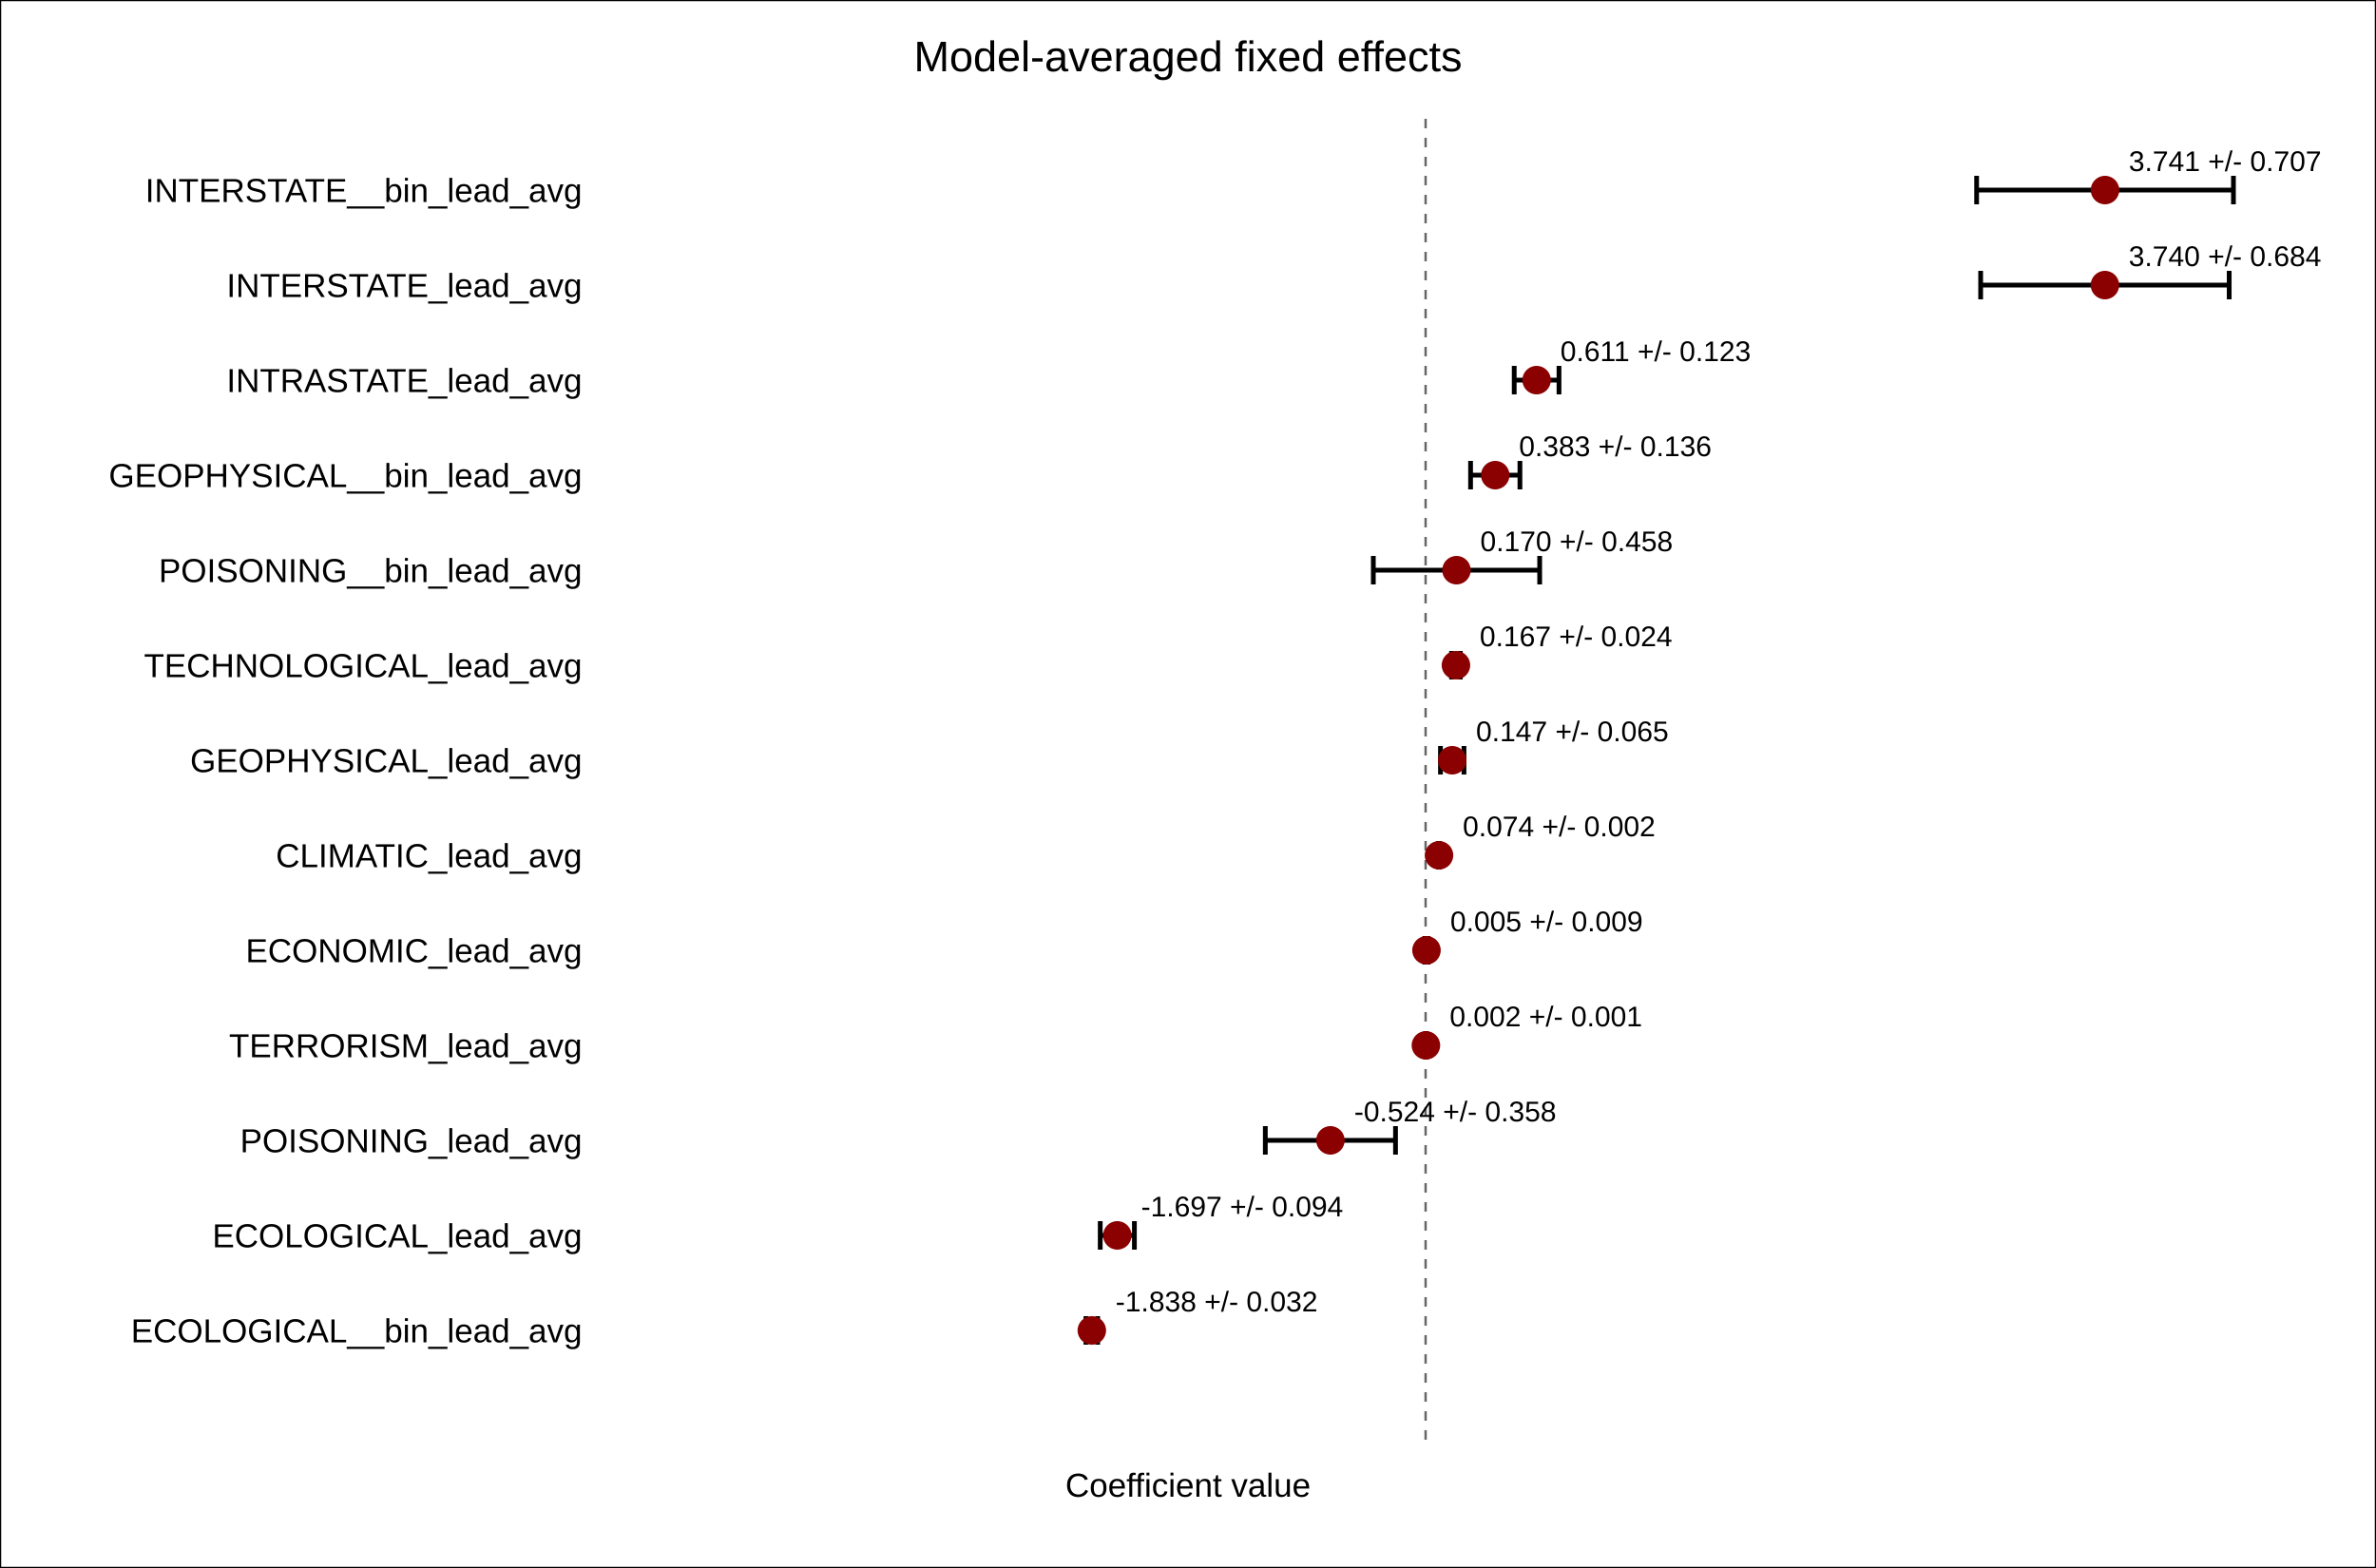
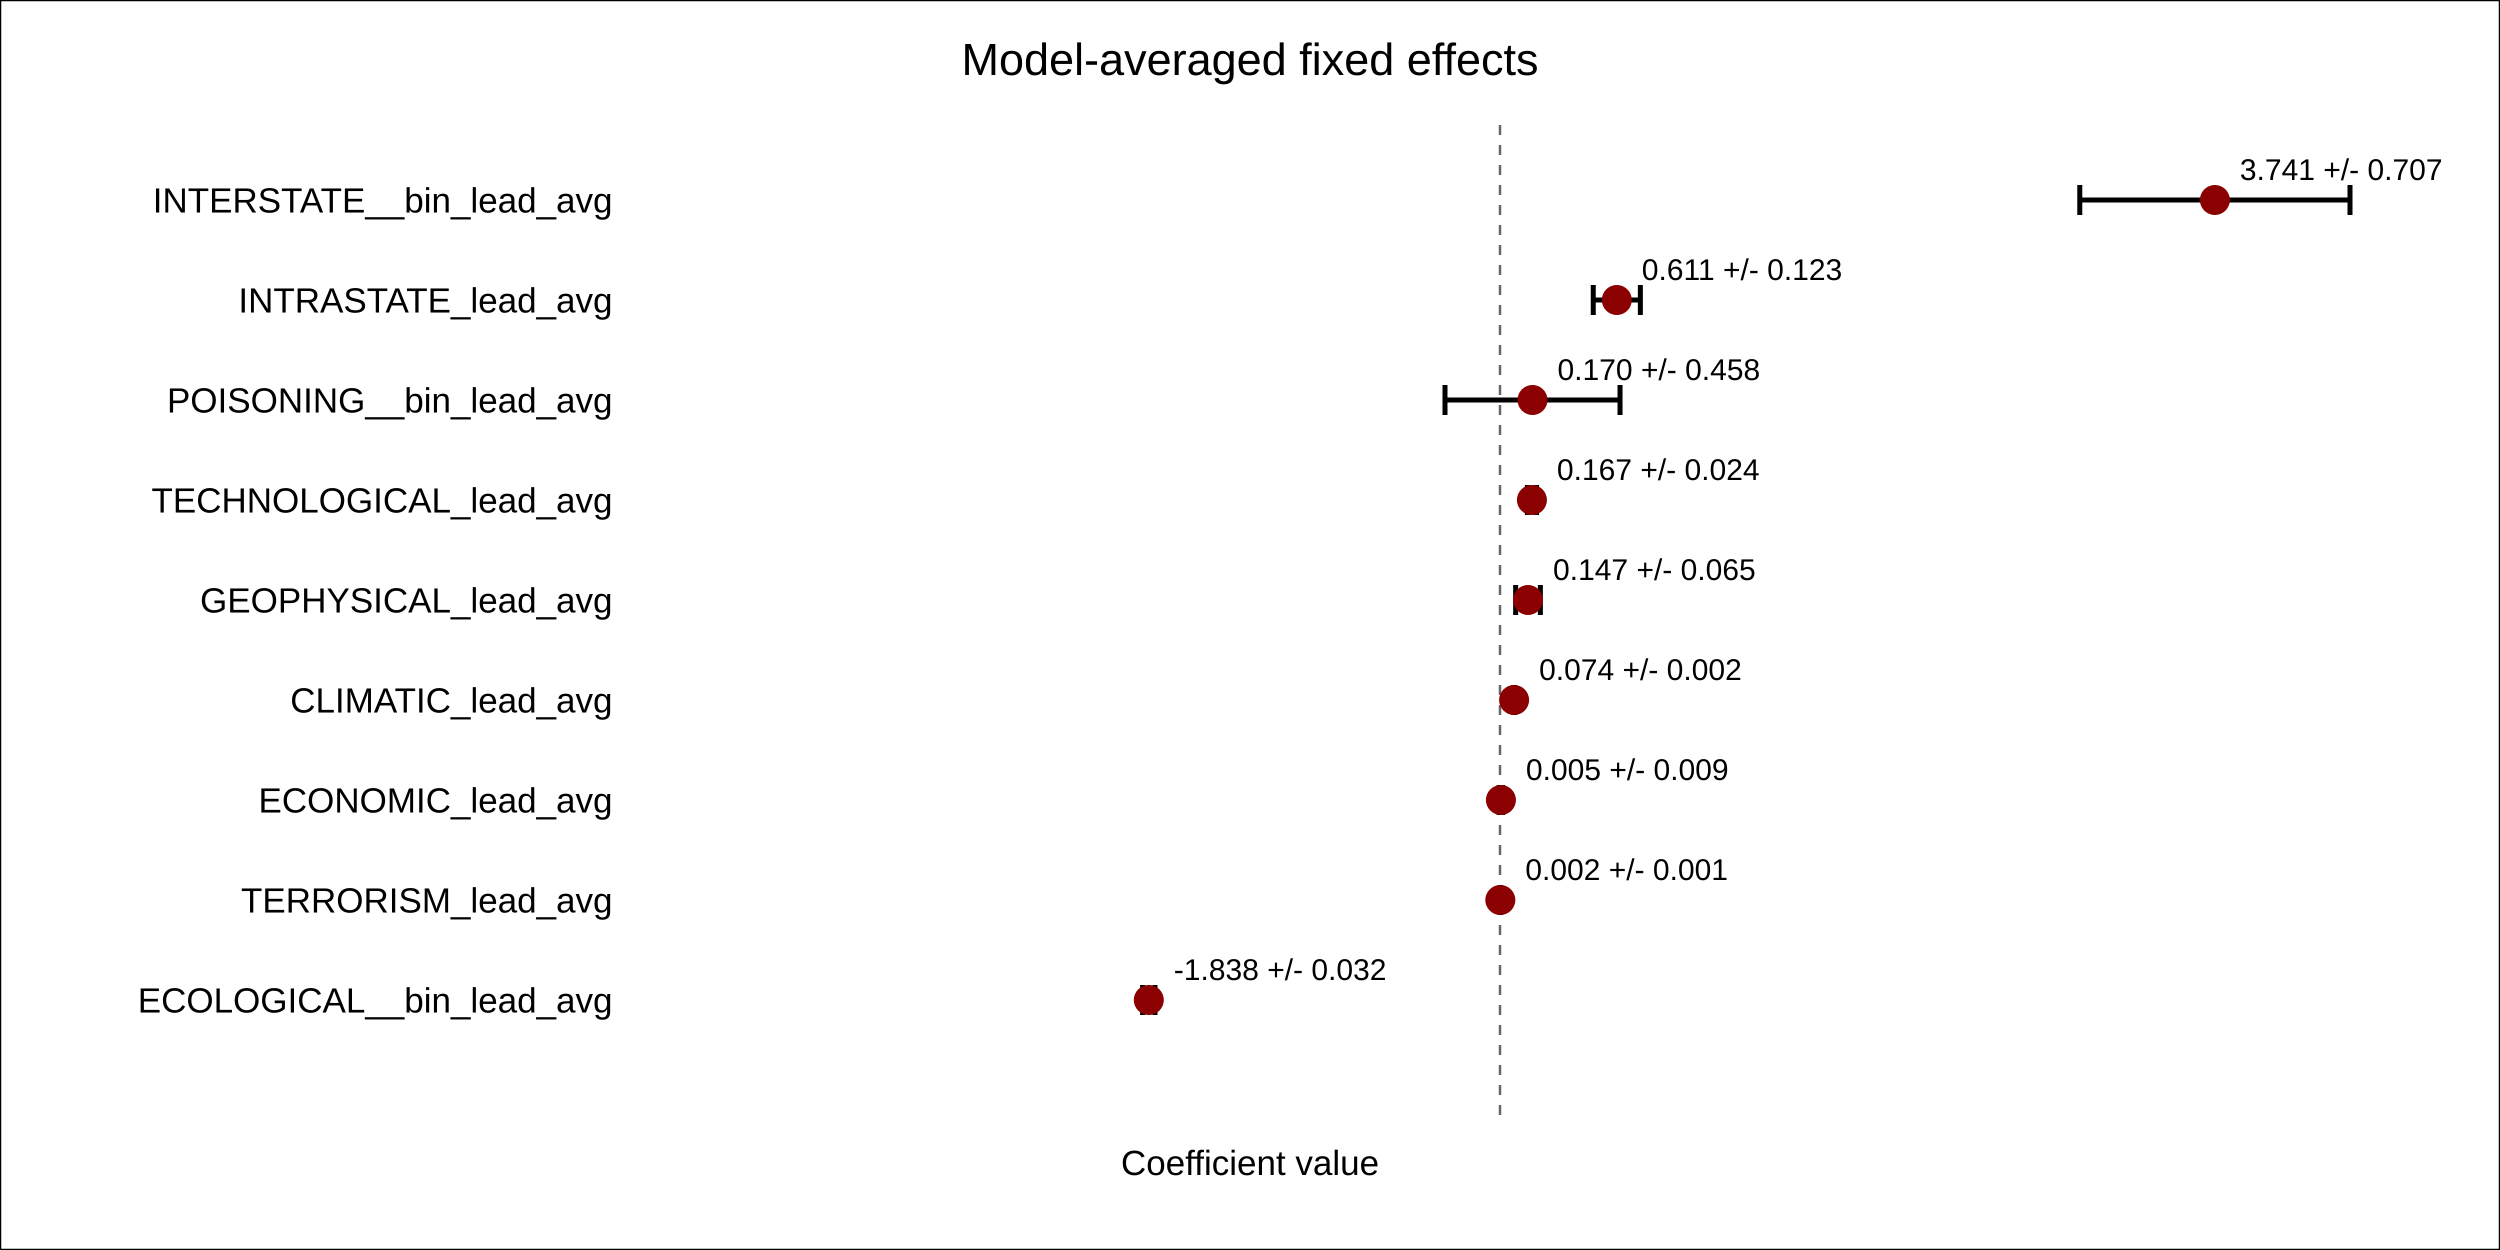
- <svg xmlns="http://www.w3.org/2000/svg" width="1000" height="660">
+ <svg xmlns="http://www.w3.org/2000/svg" width="1000" height="500">
  <style>
        text { font-family: Arial, sans-serif; }
    </style>
-   <rect x="0" y="0" width="1000" height="660" fill="white" stroke="black" stroke-width="1" />
-   <line x1="600.00" y1="50" x2="600.00" y2="610" stroke="#666" stroke-width="1" stroke-dasharray="4 4" />
+   <rect x="0" y="0" width="1000" height="500" fill="white" stroke="black" stroke-width="1" />
+   <line x1="600.00" y1="50" x2="600.00" y2="450" stroke="#666" stroke-width="1" stroke-dasharray="4 4" />
  <text x="500.0" y="30.0" text-anchor="middle" font-size="18">Model-averaged fixed effects</text>
-   <text x="500.0" y="630.0" text-anchor="middle" font-size="14">Coefficient value</text>
+   <text x="500.0" y="470.0" text-anchor="middle" font-size="14">Coefficient value</text>
  <text x="245" y="85" text-anchor="end" font-size="14">INTERSTATE__bin_lead_avg</text>
  <line x1="831.91" y1="80" x2="940.00" y2="80" stroke="#000" stroke-width="2" />
  <line x1="831.91" y1="74" x2="831.91" y2="86" stroke="#000" stroke-width="2" />
  <line x1="940.00" y1="74" x2="940.00" y2="86" stroke="#000" stroke-width="2" />
  <circle cx="885.95" cy="80" r="6" fill="#8b0000" />
  <text x="895.95" y="72" font-size="12">3.741 +/- 0.707</text>
-   <text x="245" y="125" text-anchor="end" font-size="14">INTERSTATE_lead_avg</text>
-   <line x1="833.61" y1="120" x2="938.21" y2="120" stroke="#000" stroke-width="2" />
-   <line x1="833.61" y1="114" x2="833.61" y2="126" stroke="#000" stroke-width="2" />
-   <line x1="938.21" y1="114" x2="938.21" y2="126" stroke="#000" stroke-width="2" />
-   <circle cx="885.91" cy="120" r="6" fill="#8b0000" />
-   <text x="895.91" y="112" font-size="12">3.740 +/- 0.684</text>
-   <text x="245" y="165" text-anchor="end" font-size="14">INTRASTATE_lead_avg</text>
-   <line x1="637.30" y1="160" x2="656.14" y2="160" stroke="#000" stroke-width="2" />
-   <line x1="637.30" y1="154" x2="637.30" y2="166" stroke="#000" stroke-width="2" />
-   <line x1="656.14" y1="154" x2="656.14" y2="166" stroke="#000" stroke-width="2" />
-   <circle cx="646.72" cy="160" r="6" fill="#8b0000" />
-   <text x="656.72" y="152" font-size="12">0.611 +/- 0.123</text>
-   <text x="245" y="205" text-anchor="end" font-size="14">GEOPHYSICAL__bin_lead_avg</text>
-   <line x1="618.93" y1="200" x2="639.70" y2="200" stroke="#000" stroke-width="2" />
-   <line x1="618.93" y1="194" x2="618.93" y2="206" stroke="#000" stroke-width="2" />
-   <line x1="639.70" y1="194" x2="639.70" y2="206" stroke="#000" stroke-width="2" />
-   <circle cx="629.31" cy="200" r="6" fill="#8b0000" />
-   <text x="639.31" y="192" font-size="12">0.383 +/- 0.136</text>
-   <text x="245" y="245" text-anchor="end" font-size="14">POISONING__bin_lead_avg</text>
-   <line x1="578.00" y1="240" x2="648.01" y2="240" stroke="#000" stroke-width="2" />
-   <line x1="578.00" y1="234" x2="578.00" y2="246" stroke="#000" stroke-width="2" />
-   <line x1="648.01" y1="234" x2="648.01" y2="246" stroke="#000" stroke-width="2" />
-   <circle cx="613.00" cy="240" r="6" fill="#8b0000" />
-   <text x="623.00" y="232" font-size="12">0.170 +/- 0.458</text>
-   <text x="245" y="285" text-anchor="end" font-size="14">TECHNOLOGICAL_lead_avg</text>
-   <line x1="610.93" y1="280" x2="614.62" y2="280" stroke="#000" stroke-width="2" />
-   <line x1="610.93" y1="274" x2="610.93" y2="286" stroke="#000" stroke-width="2" />
-   <line x1="614.62" y1="274" x2="614.62" y2="286" stroke="#000" stroke-width="2" />
-   <circle cx="612.77" cy="280" r="6" fill="#8b0000" />
-   <text x="622.77" y="272" font-size="12">0.167 +/- 0.024</text>
-   <text x="245" y="325" text-anchor="end" font-size="14">GEOPHYSICAL_lead_avg</text>
-   <line x1="606.26" y1="320" x2="616.15" y2="320" stroke="#000" stroke-width="2" />
-   <line x1="606.26" y1="314" x2="606.26" y2="326" stroke="#000" stroke-width="2" />
-   <line x1="616.15" y1="314" x2="616.15" y2="326" stroke="#000" stroke-width="2" />
-   <circle cx="611.21" cy="320" r="6" fill="#8b0000" />
-   <text x="621.21" y="312" font-size="12">0.147 +/- 0.065</text>
-   <text x="245" y="365" text-anchor="end" font-size="14">CLIMATIC_lead_avg</text>
-   <line x1="605.50" y1="360" x2="605.78" y2="360" stroke="#000" stroke-width="2" />
-   <line x1="605.50" y1="354" x2="605.50" y2="366" stroke="#000" stroke-width="2" />
-   <line x1="605.78" y1="354" x2="605.78" y2="366" stroke="#000" stroke-width="2" />
-   <circle cx="605.64" cy="360" r="6" fill="#8b0000" />
-   <text x="615.64" y="352" font-size="12">0.074 +/- 0.002</text>
-   <text x="245" y="405" text-anchor="end" font-size="14">ECONOMIC_lead_avg</text>
-   <line x1="599.68" y1="400" x2="601.05" y2="400" stroke="#000" stroke-width="2" />
-   <line x1="599.68" y1="394" x2="599.68" y2="406" stroke="#000" stroke-width="2" />
-   <line x1="601.05" y1="394" x2="601.05" y2="406" stroke="#000" stroke-width="2" />
-   <circle cx="600.37" cy="400" r="6" fill="#8b0000" />
-   <text x="610.37" y="392" font-size="12">0.005 +/- 0.009</text>
-   <text x="245" y="445" text-anchor="end" font-size="14">TERRORISM_lead_avg</text>
-   <line x1="600.09" y1="440" x2="600.18" y2="440" stroke="#000" stroke-width="2" />
-   <line x1="600.09" y1="434" x2="600.09" y2="446" stroke="#000" stroke-width="2" />
-   <line x1="600.18" y1="434" x2="600.18" y2="446" stroke="#000" stroke-width="2" />
-   <circle cx="600.13" cy="440" r="6" fill="#8b0000" />
-   <text x="610.13" y="432" font-size="12">0.002 +/- 0.001</text>
-   <text x="245" y="485" text-anchor="end" font-size="14">POISONING_lead_avg</text>
-   <line x1="532.54" y1="480" x2="587.34" y2="480" stroke="#000" stroke-width="2" />
-   <line x1="532.54" y1="474" x2="532.54" y2="486" stroke="#000" stroke-width="2" />
-   <line x1="587.34" y1="474" x2="587.34" y2="486" stroke="#000" stroke-width="2" />
-   <circle cx="559.94" cy="480" r="6" fill="#8b0000" />
-   <text x="569.94" y="472" font-size="12">-0.524 +/- 0.358</text>
-   <text x="245" y="525" text-anchor="end" font-size="14">ECOLOGICAL_lead_avg</text>
-   <line x1="463.06" y1="520" x2="477.44" y2="520" stroke="#000" stroke-width="2" />
-   <line x1="463.06" y1="514" x2="463.06" y2="526" stroke="#000" stroke-width="2" />
-   <line x1="477.44" y1="514" x2="477.44" y2="526" stroke="#000" stroke-width="2" />
-   <circle cx="470.25" cy="520" r="6" fill="#8b0000" />
-   <text x="480.25" y="512" font-size="12">-1.697 +/- 0.094</text>
-   <text x="245" y="565" text-anchor="end" font-size="14">ECOLOGICAL__bin_lead_avg</text>
-   <line x1="457.05" y1="560" x2="461.98" y2="560" stroke="#000" stroke-width="2" />
-   <line x1="457.05" y1="554" x2="457.05" y2="566" stroke="#000" stroke-width="2" />
-   <line x1="461.98" y1="554" x2="461.98" y2="566" stroke="#000" stroke-width="2" />
-   <circle cx="459.52" cy="560" r="6" fill="#8b0000" />
-   <text x="469.52" y="552" font-size="12">-1.838 +/- 0.032</text>
+   <text x="245" y="125" text-anchor="end" font-size="14">INTRASTATE_lead_avg</text>
+   <line x1="637.30" y1="120" x2="656.14" y2="120" stroke="#000" stroke-width="2" />
+   <line x1="637.30" y1="114" x2="637.30" y2="126" stroke="#000" stroke-width="2" />
+   <line x1="656.14" y1="114" x2="656.14" y2="126" stroke="#000" stroke-width="2" />
+   <circle cx="646.72" cy="120" r="6" fill="#8b0000" />
+   <text x="656.72" y="112" font-size="12">0.611 +/- 0.123</text>
+   <text x="245" y="165" text-anchor="end" font-size="14">POISONING__bin_lead_avg</text>
+   <line x1="578.00" y1="160" x2="648.01" y2="160" stroke="#000" stroke-width="2" />
+   <line x1="578.00" y1="154" x2="578.00" y2="166" stroke="#000" stroke-width="2" />
+   <line x1="648.01" y1="154" x2="648.01" y2="166" stroke="#000" stroke-width="2" />
+   <circle cx="613.00" cy="160" r="6" fill="#8b0000" />
+   <text x="623.00" y="152" font-size="12">0.170 +/- 0.458</text>
+   <text x="245" y="205" text-anchor="end" font-size="14">TECHNOLOGICAL_lead_avg</text>
+   <line x1="610.93" y1="200" x2="614.62" y2="200" stroke="#000" stroke-width="2" />
+   <line x1="610.93" y1="194" x2="610.93" y2="206" stroke="#000" stroke-width="2" />
+   <line x1="614.62" y1="194" x2="614.62" y2="206" stroke="#000" stroke-width="2" />
+   <circle cx="612.77" cy="200" r="6" fill="#8b0000" />
+   <text x="622.77" y="192" font-size="12">0.167 +/- 0.024</text>
+   <text x="245" y="245" text-anchor="end" font-size="14">GEOPHYSICAL_lead_avg</text>
+   <line x1="606.26" y1="240" x2="616.15" y2="240" stroke="#000" stroke-width="2" />
+   <line x1="606.26" y1="234" x2="606.26" y2="246" stroke="#000" stroke-width="2" />
+   <line x1="616.15" y1="234" x2="616.15" y2="246" stroke="#000" stroke-width="2" />
+   <circle cx="611.21" cy="240" r="6" fill="#8b0000" />
+   <text x="621.21" y="232" font-size="12">0.147 +/- 0.065</text>
+   <text x="245" y="285" text-anchor="end" font-size="14">CLIMATIC_lead_avg</text>
+   <line x1="605.50" y1="280" x2="605.78" y2="280" stroke="#000" stroke-width="2" />
+   <line x1="605.50" y1="274" x2="605.50" y2="286" stroke="#000" stroke-width="2" />
+   <line x1="605.78" y1="274" x2="605.78" y2="286" stroke="#000" stroke-width="2" />
+   <circle cx="605.64" cy="280" r="6" fill="#8b0000" />
+   <text x="615.64" y="272" font-size="12">0.074 +/- 0.002</text>
+   <text x="245" y="325" text-anchor="end" font-size="14">ECONOMIC_lead_avg</text>
+   <line x1="599.68" y1="320" x2="601.05" y2="320" stroke="#000" stroke-width="2" />
+   <line x1="599.68" y1="314" x2="599.68" y2="326" stroke="#000" stroke-width="2" />
+   <line x1="601.05" y1="314" x2="601.05" y2="326" stroke="#000" stroke-width="2" />
+   <circle cx="600.37" cy="320" r="6" fill="#8b0000" />
+   <text x="610.37" y="312" font-size="12">0.005 +/- 0.009</text>
+   <text x="245" y="365" text-anchor="end" font-size="14">TERRORISM_lead_avg</text>
+   <line x1="600.09" y1="360" x2="600.18" y2="360" stroke="#000" stroke-width="2" />
+   <line x1="600.09" y1="354" x2="600.09" y2="366" stroke="#000" stroke-width="2" />
+   <line x1="600.18" y1="354" x2="600.18" y2="366" stroke="#000" stroke-width="2" />
+   <circle cx="600.13" cy="360" r="6" fill="#8b0000" />
+   <text x="610.13" y="352" font-size="12">0.002 +/- 0.001</text>
+   <text x="245" y="405" text-anchor="end" font-size="14">ECOLOGICAL__bin_lead_avg</text>
+   <line x1="457.05" y1="400" x2="461.98" y2="400" stroke="#000" stroke-width="2" />
+   <line x1="457.05" y1="394" x2="457.05" y2="406" stroke="#000" stroke-width="2" />
+   <line x1="461.98" y1="394" x2="461.98" y2="406" stroke="#000" stroke-width="2" />
+   <circle cx="459.52" cy="400" r="6" fill="#8b0000" />
+   <text x="469.52" y="392" font-size="12">-1.838 +/- 0.032</text>
</svg>
